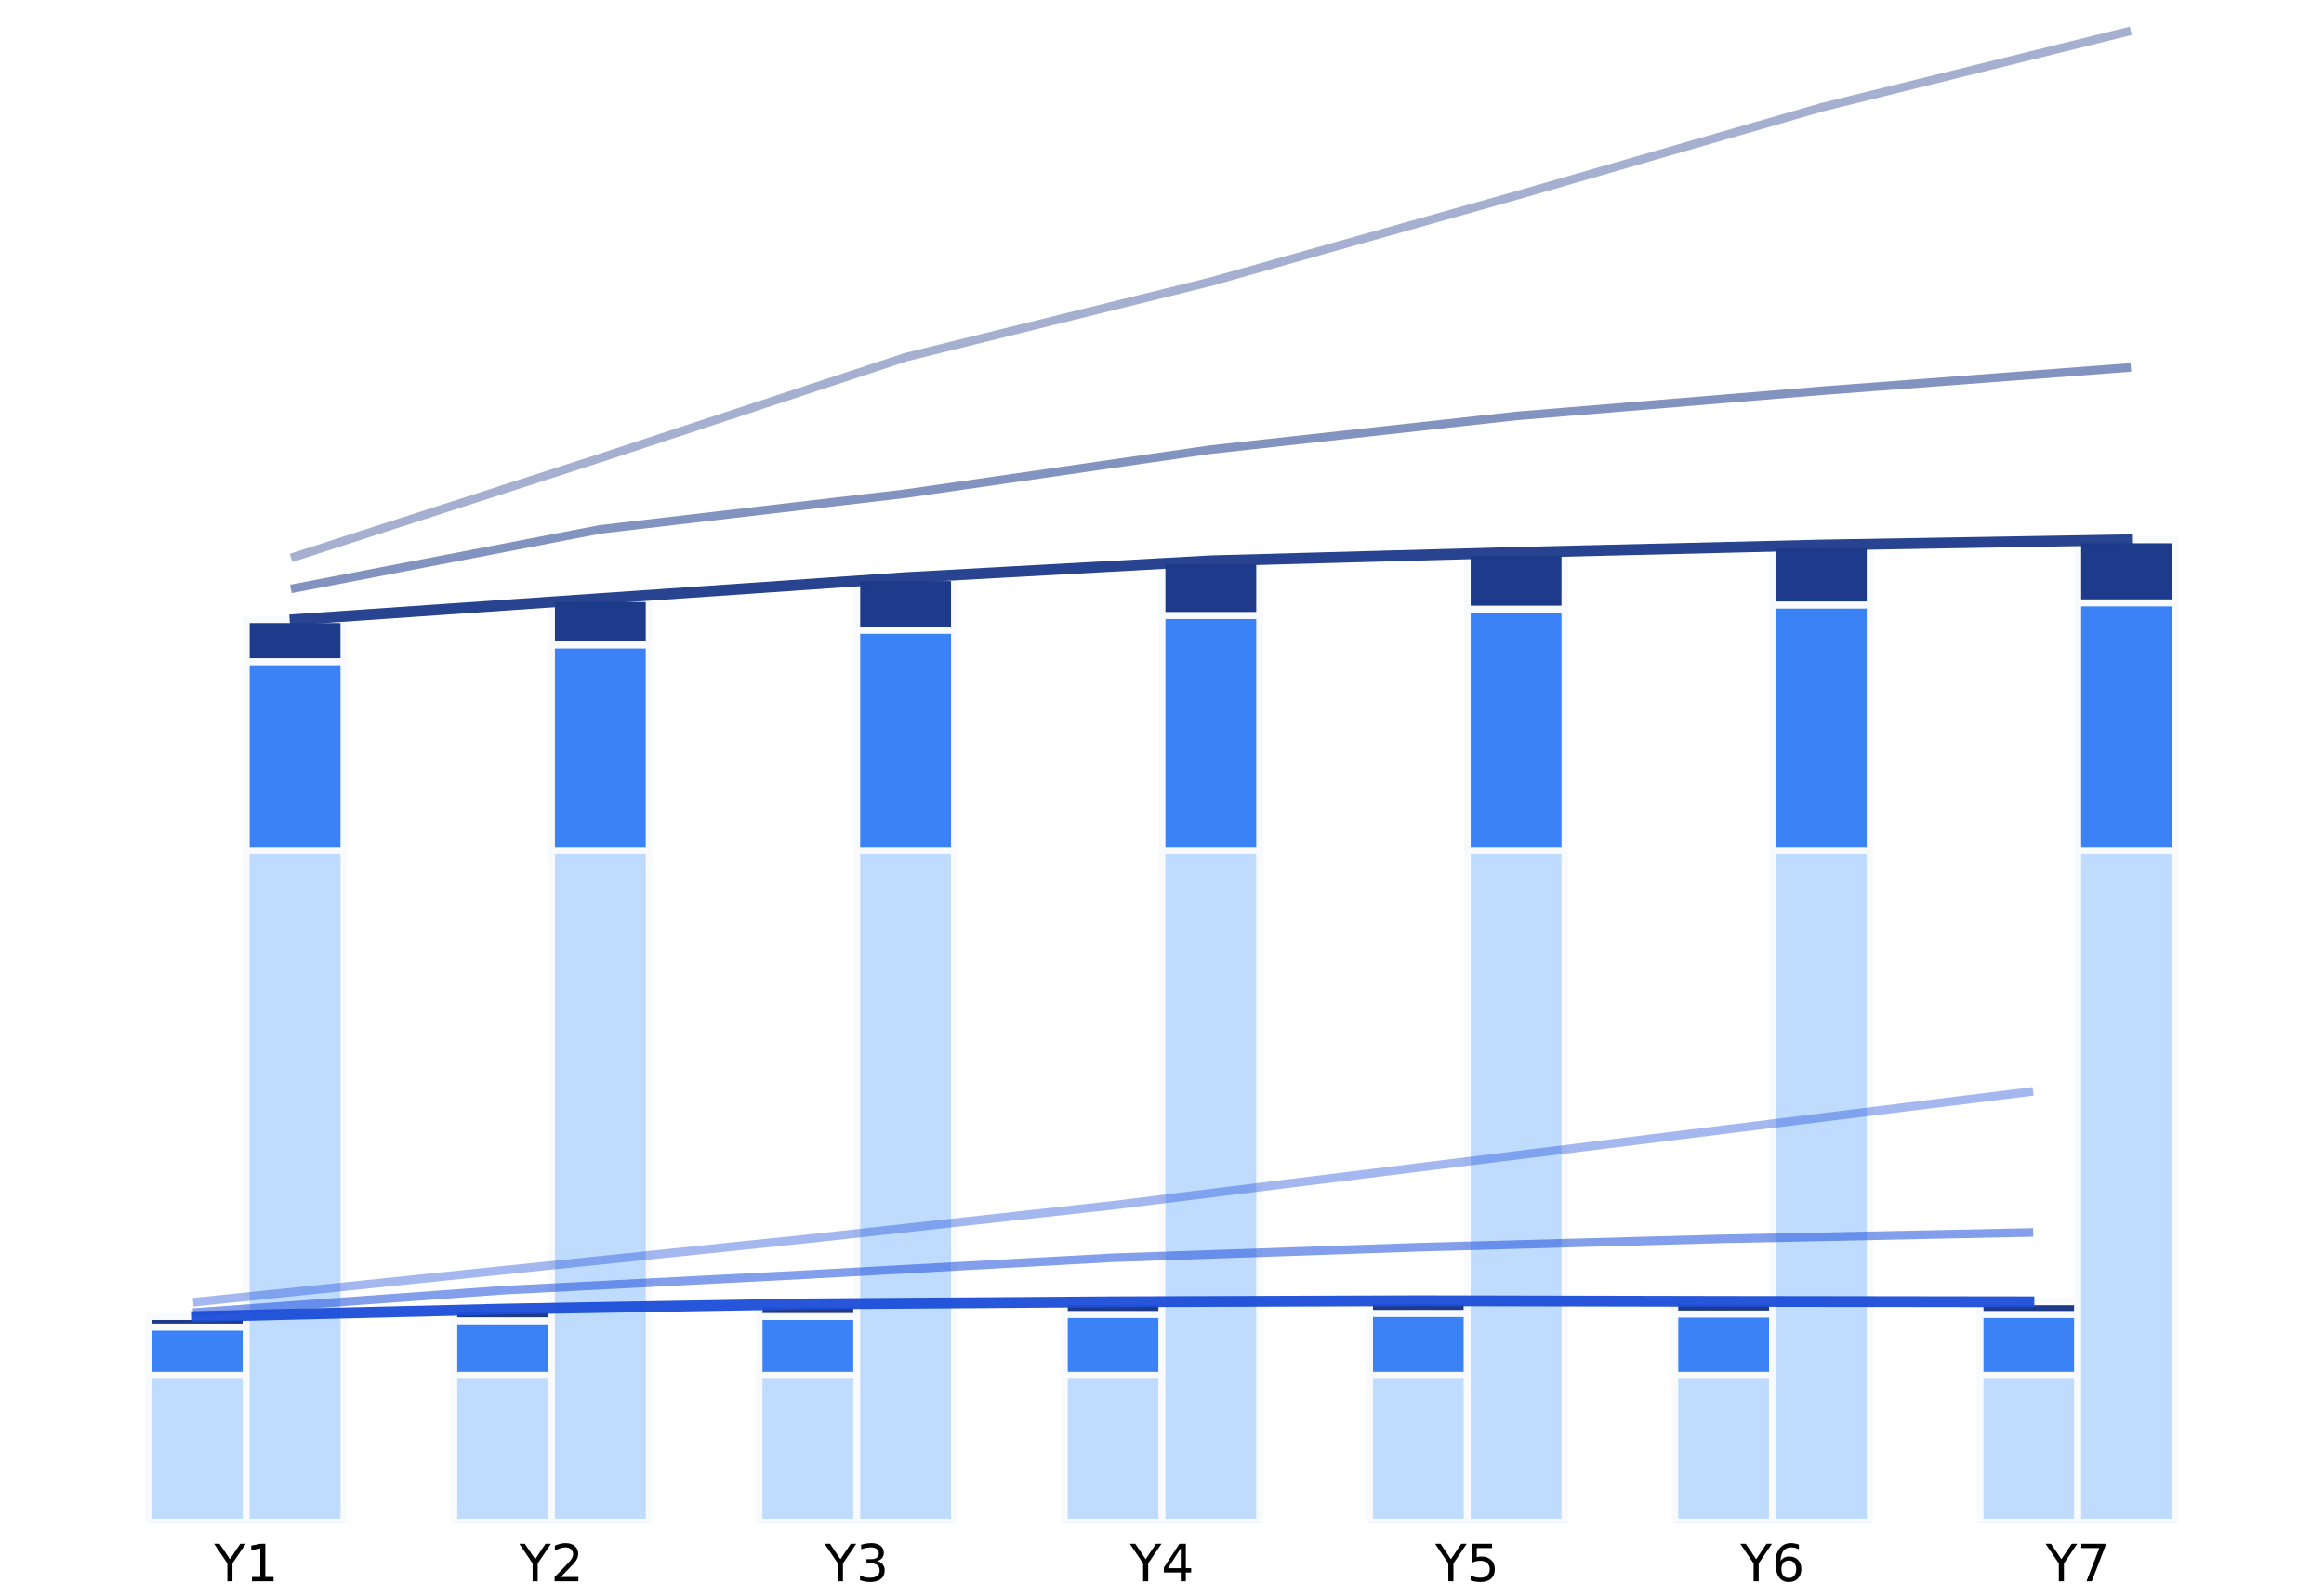
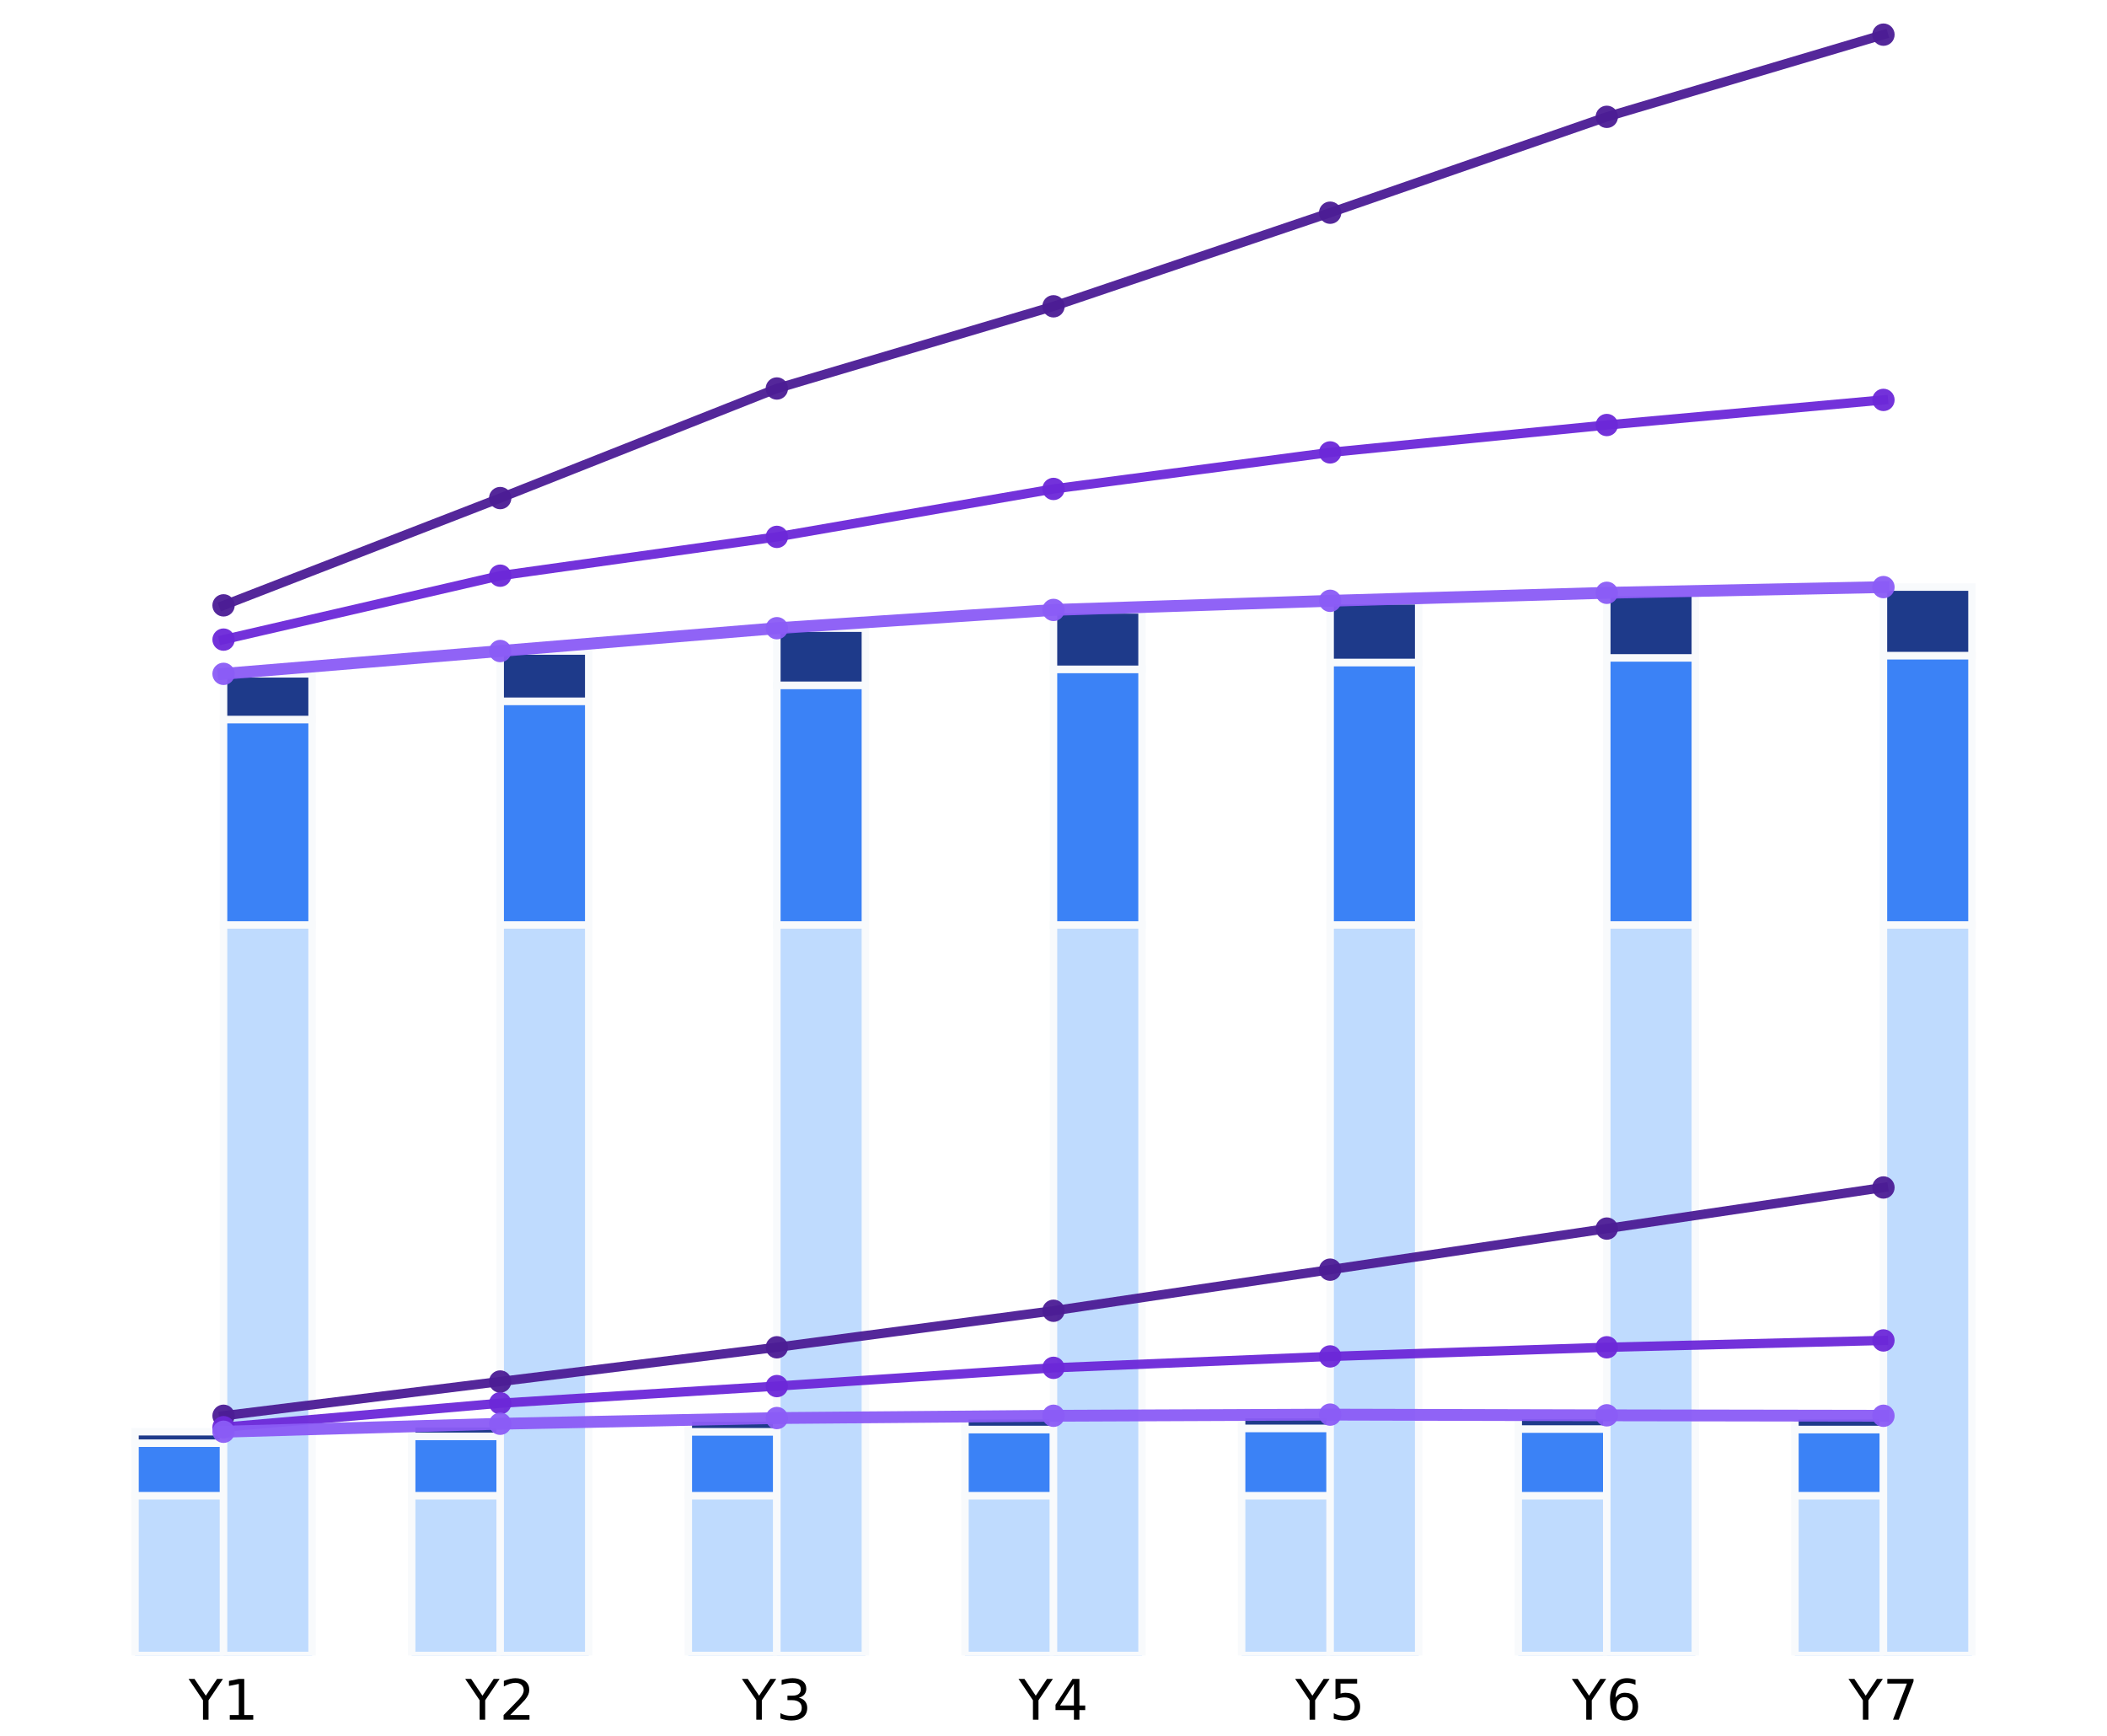
- <svg xmlns="http://www.w3.org/2000/svg" xmlns:xlink="http://www.w3.org/1999/xlink" width="406.8pt" height="279.332pt" viewBox="0 0 406.8 279.332" version="1.1">
+ <svg xmlns="http://www.w3.org/2000/svg" xmlns:xlink="http://www.w3.org/1999/xlink" width="339.12pt" height="279.332pt" viewBox="0 0 339.12 279.332" version="1.1">
  <defs>
    <style type="text/css">*{stroke-linejoin: round; stroke-linecap: butt}</style>
  </defs>
  <g id="figure_1">
    <g id="patch_1">
-       <path d="M 0 279.332  L 406.8 279.332  L 406.8 0  L 0 0  L 0 279.332  z " style="fill: none; opacity: 0" />
+       <path d="M 0 279.332  L 339.12 279.332  L 339.12 0  L 0 0  L 0 279.332  z " style="fill: none; opacity: 0" />
    </g>
    <g id="axes_1">
      <g id="patch_2">
-         <path d="M 0.36 266.472  L 406.44 266.472  L 406.44 0.36  L 0.36 0.36  L 0.36 266.472  z " style="fill: none" />
+         <path d="M 0.36 266.472  L 338.76 266.472  L 338.76 0.36  L 0.36 0.36  L 0.36 266.472  z " style="fill: none" />
      </g>
      <g id="patch_3">
-         <path d="M 26.007 266.472  L 43.105 266.472  L 43.105 240.75  L 26.007 240.75  z " clip-path="url(#pa435d2a37a)" style="fill: #bfdbfe; stroke: #f8fafc; stroke-width: 1.2; stroke-linejoin: miter" />
+         <path d="M 21.733 266.472  L 35.981 266.472  L 35.981 240.75  L 21.733 240.75  z " clip-path="url(#p01e54d4d4a)" style="fill: #bfdbfe; stroke: #f8fafc; stroke-width: 1.2; stroke-linejoin: miter" />
      </g>
      <g id="patch_4">
-         <path d="M 79.439 266.472  L 96.537 266.472  L 96.537 240.75  L 79.439 240.75  z " clip-path="url(#pa435d2a37a)" style="fill: #bfdbfe; stroke: #f8fafc; stroke-width: 1.2; stroke-linejoin: miter" />
+         <path d="M 66.259 266.472  L 80.507 266.472  L 80.507 240.75  L 66.259 240.75  z " clip-path="url(#p01e54d4d4a)" style="fill: #bfdbfe; stroke: #f8fafc; stroke-width: 1.2; stroke-linejoin: miter" />
      </g>
      <g id="patch_5">
-         <path d="M 132.87 266.472  L 149.968 266.472  L 149.968 240.75  L 132.87 240.75  z " clip-path="url(#pa435d2a37a)" style="fill: #bfdbfe; stroke: #f8fafc; stroke-width: 1.2; stroke-linejoin: miter" />
+         <path d="M 110.785 266.472  L 125.034 266.472  L 125.034 240.75  L 110.785 240.75  z " clip-path="url(#p01e54d4d4a)" style="fill: #bfdbfe; stroke: #f8fafc; stroke-width: 1.2; stroke-linejoin: miter" />
      </g>
      <g id="patch_6">
-         <path d="M 186.302 266.472  L 203.4 266.472  L 203.4 240.75  L 186.302 240.75  z " clip-path="url(#pa435d2a37a)" style="fill: #bfdbfe; stroke: #f8fafc; stroke-width: 1.2; stroke-linejoin: miter" />
+         <path d="M 155.312 266.472  L 169.56 266.472  L 169.56 240.75  L 155.312 240.75  z " clip-path="url(#p01e54d4d4a)" style="fill: #bfdbfe; stroke: #f8fafc; stroke-width: 1.2; stroke-linejoin: miter" />
      </g>
      <g id="patch_7">
-         <path d="M 239.733 266.472  L 256.832 266.472  L 256.832 240.75  L 239.733 240.75  z " clip-path="url(#pa435d2a37a)" style="fill: #bfdbfe; stroke: #f8fafc; stroke-width: 1.2; stroke-linejoin: miter" />
+         <path d="M 199.838 266.472  L 214.086 266.472  L 214.086 240.75  L 199.838 240.75  z " clip-path="url(#p01e54d4d4a)" style="fill: #bfdbfe; stroke: #f8fafc; stroke-width: 1.2; stroke-linejoin: miter" />
      </g>
      <g id="patch_8">
-         <path d="M 293.165 266.472  L 310.263 266.472  L 310.263 240.75  L 293.165 240.75  z " clip-path="url(#pa435d2a37a)" style="fill: #bfdbfe; stroke: #f8fafc; stroke-width: 1.2; stroke-linejoin: miter" />
+         <path d="M 244.364 266.472  L 258.613 266.472  L 258.613 240.75  L 244.364 240.75  z " clip-path="url(#p01e54d4d4a)" style="fill: #bfdbfe; stroke: #f8fafc; stroke-width: 1.2; stroke-linejoin: miter" />
      </g>
      <g id="patch_9">
-         <path d="M 346.597 266.472  L 363.695 266.472  L 363.695 240.75  L 346.597 240.75  z " clip-path="url(#pa435d2a37a)" style="fill: #bfdbfe; stroke: #f8fafc; stroke-width: 1.2; stroke-linejoin: miter" />
+         <path d="M 288.891 266.472  L 303.139 266.472  L 303.139 240.75  L 288.891 240.75  z " clip-path="url(#p01e54d4d4a)" style="fill: #bfdbfe; stroke: #f8fafc; stroke-width: 1.2; stroke-linejoin: miter" />
      </g>
      <g id="patch_10">
-         <path d="M 26.007 240.75  L 43.105 240.75  L 43.105 232.299  L 26.007 232.299  z " clip-path="url(#pa435d2a37a)" style="fill: #3b82f6; stroke: #f8fafc; stroke-width: 1.2; stroke-linejoin: miter" />
+         <path d="M 21.733 240.75  L 35.981 240.75  L 35.981 232.299  L 21.733 232.299  z " clip-path="url(#p01e54d4d4a)" style="fill: #3b82f6; stroke: #f8fafc; stroke-width: 1.2; stroke-linejoin: miter" />
      </g>
      <g id="patch_11">
-         <path d="M 79.439 240.75  L 96.537 240.75  L 96.537 231.196  L 79.439 231.196  z " clip-path="url(#pa435d2a37a)" style="fill: #3b82f6; stroke: #f8fafc; stroke-width: 1.2; stroke-linejoin: miter" />
+         <path d="M 66.259 240.75  L 80.507 240.75  L 80.507 231.196  L 66.259 231.196  z " clip-path="url(#p01e54d4d4a)" style="fill: #3b82f6; stroke: #f8fafc; stroke-width: 1.2; stroke-linejoin: miter" />
      </g>
      <g id="patch_12">
-         <path d="M 132.87 240.75  L 149.968 240.75  L 149.968 230.461  L 132.87 230.461  z " clip-path="url(#pa435d2a37a)" style="fill: #3b82f6; stroke: #f8fafc; stroke-width: 1.2; stroke-linejoin: miter" />
+         <path d="M 110.785 240.75  L 125.034 240.75  L 125.034 230.461  L 110.785 230.461  z " clip-path="url(#p01e54d4d4a)" style="fill: #3b82f6; stroke: #f8fafc; stroke-width: 1.2; stroke-linejoin: miter" />
      </g>
      <g id="patch_13">
-         <path d="M 186.302 240.75  L 203.4 240.75  L 203.4 230.094  L 186.302 230.094  z " clip-path="url(#pa435d2a37a)" style="fill: #3b82f6; stroke: #f8fafc; stroke-width: 1.2; stroke-linejoin: miter" />
+         <path d="M 155.312 240.75  L 169.56 240.75  L 169.56 230.094  L 155.312 230.094  z " clip-path="url(#p01e54d4d4a)" style="fill: #3b82f6; stroke: #f8fafc; stroke-width: 1.2; stroke-linejoin: miter" />
      </g>
      <g id="patch_14">
-         <path d="M 239.733 240.75  L 256.832 240.75  L 256.832 229.91  L 239.733 229.91  z " clip-path="url(#pa435d2a37a)" style="fill: #3b82f6; stroke: #f8fafc; stroke-width: 1.2; stroke-linejoin: miter" />
+         <path d="M 199.838 240.75  L 214.086 240.75  L 214.086 229.91  L 199.838 229.91  z " clip-path="url(#p01e54d4d4a)" style="fill: #3b82f6; stroke: #f8fafc; stroke-width: 1.2; stroke-linejoin: miter" />
      </g>
      <g id="patch_15">
-         <path d="M 293.165 240.75  L 310.263 240.75  L 310.263 230.02  L 293.165 230.02  z " clip-path="url(#pa435d2a37a)" style="fill: #3b82f6; stroke: #f8fafc; stroke-width: 1.2; stroke-linejoin: miter" />
+         <path d="M 244.364 240.75  L 258.613 240.75  L 258.613 230.02  L 244.364 230.02  z " clip-path="url(#p01e54d4d4a)" style="fill: #3b82f6; stroke: #f8fafc; stroke-width: 1.2; stroke-linejoin: miter" />
      </g>
      <g id="patch_16">
-         <path d="M 346.597 240.75  L 363.695 240.75  L 363.695 230.094  L 346.597 230.094  z " clip-path="url(#pa435d2a37a)" style="fill: #3b82f6; stroke: #f8fafc; stroke-width: 1.2; stroke-linejoin: miter" />
+         <path d="M 288.891 240.75  L 303.139 240.75  L 303.139 230.094  L 288.891 230.094  z " clip-path="url(#p01e54d4d4a)" style="fill: #3b82f6; stroke: #f8fafc; stroke-width: 1.2; stroke-linejoin: miter" />
      </g>
      <g id="patch_17">
-         <path d="M 26.007 232.299  L 43.105 232.299  L 43.105 230.461  L 26.007 230.461  z " clip-path="url(#pa435d2a37a)" style="fill: #1e3a8a; stroke: #f8fafc; stroke-width: 1.2; stroke-linejoin: miter" />
+         <path d="M 21.733 232.299  L 35.981 232.299  L 35.981 230.461  L 21.733 230.461  z " clip-path="url(#p01e54d4d4a)" style="fill: #1e3a8a; stroke: #f8fafc; stroke-width: 1.2; stroke-linejoin: miter" />
      </g>
      <g id="patch_18">
-         <path d="M 79.439 231.196  L 96.537 231.196  L 96.537 229.175  L 79.439 229.175  z " clip-path="url(#pa435d2a37a)" style="fill: #1e3a8a; stroke: #f8fafc; stroke-width: 1.2; stroke-linejoin: miter" />
+         <path d="M 66.259 231.196  L 80.507 231.196  L 80.507 229.175  L 66.259 229.175  z " clip-path="url(#p01e54d4d4a)" style="fill: #1e3a8a; stroke: #f8fafc; stroke-width: 1.2; stroke-linejoin: miter" />
      </g>
      <g id="patch_19">
-         <path d="M 132.87 230.461  L 149.968 230.461  L 149.968 228.257  L 132.87 228.257  z " clip-path="url(#pa435d2a37a)" style="fill: #1e3a8a; stroke: #f8fafc; stroke-width: 1.2; stroke-linejoin: miter" />
+         <path d="M 110.785 230.461  L 125.034 230.461  L 125.034 228.257  L 110.785 228.257  z " clip-path="url(#p01e54d4d4a)" style="fill: #1e3a8a; stroke: #f8fafc; stroke-width: 1.2; stroke-linejoin: miter" />
      </g>
      <g id="patch_20">
-         <path d="M 186.302 230.094  L 203.4 230.094  L 203.4 227.889  L 186.302 227.889  z " clip-path="url(#pa435d2a37a)" style="fill: #1e3a8a; stroke: #f8fafc; stroke-width: 1.2; stroke-linejoin: miter" />
+         <path d="M 155.312 230.094  L 169.56 230.094  L 169.56 227.889  L 155.312 227.889  z " clip-path="url(#p01e54d4d4a)" style="fill: #1e3a8a; stroke: #f8fafc; stroke-width: 1.2; stroke-linejoin: miter" />
      </g>
      <g id="patch_21">
-         <path d="M 239.733 229.91  L 256.832 229.91  L 256.832 227.705  L 239.733 227.705  z " clip-path="url(#pa435d2a37a)" style="fill: #1e3a8a; stroke: #f8fafc; stroke-width: 1.2; stroke-linejoin: miter" />
+         <path d="M 199.838 229.91  L 214.086 229.91  L 214.086 227.705  L 199.838 227.705  z " clip-path="url(#p01e54d4d4a)" style="fill: #1e3a8a; stroke: #f8fafc; stroke-width: 1.2; stroke-linejoin: miter" />
      </g>
      <g id="patch_22">
-         <path d="M 293.165 230.02  L 310.263 230.02  L 310.263 227.816  L 293.165 227.816  z " clip-path="url(#pa435d2a37a)" style="fill: #1e3a8a; stroke: #f8fafc; stroke-width: 1.2; stroke-linejoin: miter" />
+         <path d="M 244.364 230.02  L 258.613 230.02  L 258.613 227.816  L 244.364 227.816  z " clip-path="url(#p01e54d4d4a)" style="fill: #1e3a8a; stroke: #f8fafc; stroke-width: 1.2; stroke-linejoin: miter" />
      </g>
      <g id="patch_23">
-         <path d="M 346.597 230.094  L 363.695 230.094  L 363.695 227.889  L 346.597 227.889  z " clip-path="url(#pa435d2a37a)" style="fill: #1e3a8a; stroke: #f8fafc; stroke-width: 1.2; stroke-linejoin: miter" />
+         <path d="M 288.891 230.094  L 303.139 230.094  L 303.139 227.889  L 288.891 227.889  z " clip-path="url(#p01e54d4d4a)" style="fill: #1e3a8a; stroke: #f8fafc; stroke-width: 1.2; stroke-linejoin: miter" />
      </g>
      <g id="patch_24">
-         <path d="M 43.105 266.472  L 60.203 266.472  L 60.203 148.886  L 43.105 148.886  z " clip-path="url(#pa435d2a37a)" style="fill: #bfdbfe; stroke: #f8fafc; stroke-width: 1.2; stroke-linejoin: miter" />
+         <path d="M 35.981 266.472  L 50.229 266.472  L 50.229 148.886  L 35.981 148.886  z " clip-path="url(#p01e54d4d4a)" style="fill: #bfdbfe; stroke: #f8fafc; stroke-width: 1.2; stroke-linejoin: miter" />
      </g>
      <g id="patch_25">
-         <path d="M 96.537 266.472  L 113.635 266.472  L 113.635 148.886  L 96.537 148.886  z " clip-path="url(#pa435d2a37a)" style="fill: #bfdbfe; stroke: #f8fafc; stroke-width: 1.2; stroke-linejoin: miter" />
+         <path d="M 80.507 266.472  L 94.756 266.472  L 94.756 148.886  L 80.507 148.886  z " clip-path="url(#p01e54d4d4a)" style="fill: #bfdbfe; stroke: #f8fafc; stroke-width: 1.2; stroke-linejoin: miter" />
      </g>
      <g id="patch_26">
-         <path d="M 149.968 266.472  L 167.067 266.472  L 167.067 148.886  L 149.968 148.886  z " clip-path="url(#pa435d2a37a)" style="fill: #bfdbfe; stroke: #f8fafc; stroke-width: 1.2; stroke-linejoin: miter" />
+         <path d="M 125.034 266.472  L 139.282 266.472  L 139.282 148.886  L 125.034 148.886  z " clip-path="url(#p01e54d4d4a)" style="fill: #bfdbfe; stroke: #f8fafc; stroke-width: 1.2; stroke-linejoin: miter" />
      </g>
      <g id="patch_27">
-         <path d="M 203.4 266.472  L 220.498 266.472  L 220.498 148.886  L 203.4 148.886  z " clip-path="url(#pa435d2a37a)" style="fill: #bfdbfe; stroke: #f8fafc; stroke-width: 1.2; stroke-linejoin: miter" />
+         <path d="M 169.56 266.472  L 183.808 266.472  L 183.808 148.886  L 169.56 148.886  z " clip-path="url(#p01e54d4d4a)" style="fill: #bfdbfe; stroke: #f8fafc; stroke-width: 1.2; stroke-linejoin: miter" />
      </g>
      <g id="patch_28">
-         <path d="M 256.832 266.472  L 273.93 266.472  L 273.93 148.886  L 256.832 148.886  z " clip-path="url(#pa435d2a37a)" style="fill: #bfdbfe; stroke: #f8fafc; stroke-width: 1.2; stroke-linejoin: miter" />
+         <path d="M 214.086 266.472  L 228.335 266.472  L 228.335 148.886  L 214.086 148.886  z " clip-path="url(#p01e54d4d4a)" style="fill: #bfdbfe; stroke: #f8fafc; stroke-width: 1.2; stroke-linejoin: miter" />
      </g>
      <g id="patch_29">
-         <path d="M 310.263 266.472  L 327.361 266.472  L 327.361 148.886  L 310.263 148.886  z " clip-path="url(#pa435d2a37a)" style="fill: #bfdbfe; stroke: #f8fafc; stroke-width: 1.2; stroke-linejoin: miter" />
+         <path d="M 258.613 266.472  L 272.861 266.472  L 272.861 148.886  L 258.613 148.886  z " clip-path="url(#p01e54d4d4a)" style="fill: #bfdbfe; stroke: #f8fafc; stroke-width: 1.2; stroke-linejoin: miter" />
      </g>
      <g id="patch_30">
-         <path d="M 363.695 266.472  L 380.793 266.472  L 380.793 148.886  L 363.695 148.886  z " clip-path="url(#pa435d2a37a)" style="fill: #bfdbfe; stroke: #f8fafc; stroke-width: 1.2; stroke-linejoin: miter" />
+         <path d="M 303.139 266.472  L 317.387 266.472  L 317.387 148.886  L 303.139 148.886  z " clip-path="url(#p01e54d4d4a)" style="fill: #bfdbfe; stroke: #f8fafc; stroke-width: 1.2; stroke-linejoin: miter" />
      </g>
      <g id="patch_31">
-         <path d="M 43.105 148.886  L 60.203 148.886  L 60.203 115.815  L 43.105 115.815  z " clip-path="url(#pa435d2a37a)" style="fill: #3b82f6; stroke: #f8fafc; stroke-width: 1.2; stroke-linejoin: miter" />
+         <path d="M 35.981 148.886  L 50.229 148.886  L 50.229 115.815  L 35.981 115.815  z " clip-path="url(#p01e54d4d4a)" style="fill: #3b82f6; stroke: #f8fafc; stroke-width: 1.2; stroke-linejoin: miter" />
      </g>
      <g id="patch_32">
-         <path d="M 96.537 148.886  L 113.635 148.886  L 113.635 112.875  L 96.537 112.875  z " clip-path="url(#pa435d2a37a)" style="fill: #3b82f6; stroke: #f8fafc; stroke-width: 1.2; stroke-linejoin: miter" />
+         <path d="M 80.507 148.886  L 94.756 148.886  L 94.756 112.875  L 80.507 112.875  z " clip-path="url(#p01e54d4d4a)" style="fill: #3b82f6; stroke: #f8fafc; stroke-width: 1.2; stroke-linejoin: miter" />
      </g>
      <g id="patch_33">
-         <path d="M 149.968 148.886  L 167.067 148.886  L 167.067 110.303  L 149.968 110.303  z " clip-path="url(#pa435d2a37a)" style="fill: #3b82f6; stroke: #f8fafc; stroke-width: 1.2; stroke-linejoin: miter" />
+         <path d="M 125.034 148.886  L 139.282 148.886  L 139.282 110.303  L 125.034 110.303  z " clip-path="url(#p01e54d4d4a)" style="fill: #3b82f6; stroke: #f8fafc; stroke-width: 1.2; stroke-linejoin: miter" />
      </g>
      <g id="patch_34">
-         <path d="M 203.4 148.886  L 220.498 148.886  L 220.498 107.731  L 203.4 107.731  z " clip-path="url(#pa435d2a37a)" style="fill: #3b82f6; stroke: #f8fafc; stroke-width: 1.2; stroke-linejoin: miter" />
+         <path d="M 169.56 148.886  L 183.808 148.886  L 183.808 107.731  L 169.56 107.731  z " clip-path="url(#p01e54d4d4a)" style="fill: #3b82f6; stroke: #f8fafc; stroke-width: 1.2; stroke-linejoin: miter" />
      </g>
      <g id="patch_35">
-         <path d="M 256.832 148.886  L 273.93 148.886  L 273.93 106.628  L 256.832 106.628  z " clip-path="url(#pa435d2a37a)" style="fill: #3b82f6; stroke: #f8fafc; stroke-width: 1.2; stroke-linejoin: miter" />
+         <path d="M 214.086 148.886  L 228.335 148.886  L 228.335 106.628  L 214.086 106.628  z " clip-path="url(#p01e54d4d4a)" style="fill: #3b82f6; stroke: #f8fafc; stroke-width: 1.2; stroke-linejoin: miter" />
      </g>
      <g id="patch_36">
-         <path d="M 310.263 148.886  L 327.361 148.886  L 327.361 105.894  L 310.263 105.894  z " clip-path="url(#pa435d2a37a)" style="fill: #3b82f6; stroke: #f8fafc; stroke-width: 1.2; stroke-linejoin: miter" />
+         <path d="M 258.613 148.886  L 272.861 148.886  L 272.861 105.894  L 258.613 105.894  z " clip-path="url(#p01e54d4d4a)" style="fill: #3b82f6; stroke: #f8fafc; stroke-width: 1.2; stroke-linejoin: miter" />
      </g>
      <g id="patch_37">
-         <path d="M 363.695 148.886  L 380.793 148.886  L 380.793 105.526  L 363.695 105.526  z " clip-path="url(#pa435d2a37a)" style="fill: #3b82f6; stroke: #f8fafc; stroke-width: 1.2; stroke-linejoin: miter" />
+         <path d="M 303.139 148.886  L 317.387 148.886  L 317.387 105.526  L 303.139 105.526  z " clip-path="url(#p01e54d4d4a)" style="fill: #3b82f6; stroke: #f8fafc; stroke-width: 1.2; stroke-linejoin: miter" />
      </g>
      <g id="patch_38">
-         <path d="M 43.105 115.815  L 60.203 115.815  L 60.203 108.466  L 43.105 108.466  z " clip-path="url(#pa435d2a37a)" style="fill: #1e3a8a; stroke: #f8fafc; stroke-width: 1.2; stroke-linejoin: miter" />
+         <path d="M 35.981 115.815  L 50.229 115.815  L 50.229 108.466  L 35.981 108.466  z " clip-path="url(#p01e54d4d4a)" style="fill: #1e3a8a; stroke: #f8fafc; stroke-width: 1.2; stroke-linejoin: miter" />
      </g>
      <g id="patch_39">
-         <path d="M 96.537 112.875  L 113.635 112.875  L 113.635 104.791  L 96.537 104.791  z " clip-path="url(#pa435d2a37a)" style="fill: #1e3a8a; stroke: #f8fafc; stroke-width: 1.2; stroke-linejoin: miter" />
+         <path d="M 80.507 112.875  L 94.756 112.875  L 94.756 104.791  L 80.507 104.791  z " clip-path="url(#p01e54d4d4a)" style="fill: #1e3a8a; stroke: #f8fafc; stroke-width: 1.2; stroke-linejoin: miter" />
      </g>
      <g id="patch_40">
-         <path d="M 149.968 110.303  L 167.067 110.303  L 167.067 101.117  L 149.968 101.117  z " clip-path="url(#pa435d2a37a)" style="fill: #1e3a8a; stroke: #f8fafc; stroke-width: 1.2; stroke-linejoin: miter" />
+         <path d="M 125.034 110.303  L 139.282 110.303  L 139.282 101.117  L 125.034 101.117  z " clip-path="url(#p01e54d4d4a)" style="fill: #1e3a8a; stroke: #f8fafc; stroke-width: 1.2; stroke-linejoin: miter" />
      </g>
      <g id="patch_41">
-         <path d="M 203.4 107.731  L 220.498 107.731  L 220.498 98.177  L 203.4 98.177  z " clip-path="url(#pa435d2a37a)" style="fill: #1e3a8a; stroke: #f8fafc; stroke-width: 1.2; stroke-linejoin: miter" />
+         <path d="M 169.56 107.731  L 183.808 107.731  L 183.808 98.177  L 169.56 98.177  z " clip-path="url(#p01e54d4d4a)" style="fill: #1e3a8a; stroke: #f8fafc; stroke-width: 1.2; stroke-linejoin: miter" />
      </g>
      <g id="patch_42">
-         <path d="M 256.832 106.628  L 273.93 106.628  L 273.93 96.707  L 256.832 96.707  z " clip-path="url(#pa435d2a37a)" style="fill: #1e3a8a; stroke: #f8fafc; stroke-width: 1.2; stroke-linejoin: miter" />
+         <path d="M 214.086 106.628  L 228.335 106.628  L 228.335 96.707  L 214.086 96.707  z " clip-path="url(#p01e54d4d4a)" style="fill: #1e3a8a; stroke: #f8fafc; stroke-width: 1.2; stroke-linejoin: miter" />
      </g>
      <g id="patch_43">
-         <path d="M 310.263 105.894  L 327.361 105.894  L 327.361 95.421  L 310.263 95.421  z " clip-path="url(#pa435d2a37a)" style="fill: #1e3a8a; stroke: #f8fafc; stroke-width: 1.2; stroke-linejoin: miter" />
+         <path d="M 258.613 105.894  L 272.861 105.894  L 272.861 95.421  L 258.613 95.421  z " clip-path="url(#p01e54d4d4a)" style="fill: #1e3a8a; stroke: #f8fafc; stroke-width: 1.2; stroke-linejoin: miter" />
      </g>
      <g id="patch_44">
-         <path d="M 363.695 105.526  L 380.793 105.526  L 380.793 94.502  L 363.695 94.502  z " clip-path="url(#pa435d2a37a)" style="fill: #1e3a8a; stroke: #f8fafc; stroke-width: 1.2; stroke-linejoin: miter" />
+         <path d="M 303.139 105.526  L 317.387 105.526  L 317.387 94.502  L 303.139 94.502  z " clip-path="url(#p01e54d4d4a)" style="fill: #1e3a8a; stroke: #f8fafc; stroke-width: 1.2; stroke-linejoin: miter" />
      </g>
      <g id="matplotlib.axis_1">
        <g id="xtick_1">
          <g id="line2d_1" />
          <g id="text_1">
-             <g transform="translate(37.49362 276.8099) scale(0.09 -0.09)">
+             <g transform="translate(30.36941 276.8099) scale(0.09 -0.09)">
              <defs>
                <path id="DejaVuSans-3c" d="M -13 4666  L 666 4666  L 1959 2747  L 3244 4666  L 3922 4666  L 2272 2222  L 2272 0  L 1638 0  L 1638 2222  L -13 4666  z " transform="scale(0.015625)" />
                <path id="DejaVuSans-14" d="M 794 531  L 1825 531  L 1825 4091  L 703 3866  L 703 4441  L 1819 4666  L 2450 4666  L 2450 531  L 3481 531  L 3481 0  L 794 0  L 794 531  z " transform="scale(0.015625)" />
              </defs>
              <use xlink:href="#DejaVuSans-3c" />
              <use xlink:href="#DejaVuSans-14" transform="translate(61.07812 0)" />
            </g>
          </g>
        </g>
        <g id="xtick_2">
          <g id="line2d_2" />
          <g id="text_2">
-             <g transform="translate(90.9252 276.8099) scale(0.09 -0.09)">
+             <g transform="translate(74.89573 276.8099) scale(0.09 -0.09)">
              <defs>
                <path id="DejaVuSans-15" d="M 1228 531  L 3431 531  L 3431 0  L 469 0  L 469 531  Q 828 903 1448 1529  Q 2069 2156 2228 2338  Q 2531 2678 2651 2914  Q 2772 3150 2772 3378  Q 2772 3750 2511 3984  Q 2250 4219 1831 4219  Q 1534 4219 1204 4116  Q 875 4013 500 3803  L 500 4441  Q 881 4594 1212 4672  Q 1544 4750 1819 4750  Q 2544 4750 2975 4387  Q 3406 4025 3406 3419  Q 3406 3131 3298 2873  Q 3191 2616 2906 2266  Q 2828 2175 2409 1742  Q 1991 1309 1228 531  z " transform="scale(0.015625)" />
              </defs>
              <use xlink:href="#DejaVuSans-3c" />
              <use xlink:href="#DejaVuSans-15" transform="translate(61.07812 0)" />
            </g>
          </g>
        </g>
        <g id="xtick_3">
          <g id="line2d_3" />
          <g id="text_3">
-             <g transform="translate(144.3568 276.8099) scale(0.09 -0.09)">
+             <g transform="translate(119.422 276.8099) scale(0.09 -0.09)">
              <defs>
                <path id="DejaVuSans-16" d="M 2597 2516  Q 3050 2419 3304 2112  Q 3559 1806 3559 1356  Q 3559 666 3084 287  Q 2609 -91 1734 -91  Q 1441 -91 1130 -33  Q 819 25 488 141  L 488 750  Q 750 597 1062 519  Q 1375 441 1716 441  Q 2309 441 2620 675  Q 2931 909 2931 1356  Q 2931 1769 2642 2001  Q 2353 2234 1838 2234  L 1294 2234  L 1294 2753  L 1863 2753  Q 2328 2753 2575 2939  Q 2822 3125 2822 3475  Q 2822 3834 2567 4026  Q 2313 4219 1838 4219  Q 1578 4219 1281 4162  Q 984 4106 628 3988  L 628 4550  Q 988 4650 1302 4700  Q 1616 4750 1894 4750  Q 2613 4750 3031 4423  Q 3450 4097 3450 3541  Q 3450 3153 3228 2886  Q 3006 2619 2597 2516  z " transform="scale(0.015625)" />
              </defs>
              <use xlink:href="#DejaVuSans-3c" />
              <use xlink:href="#DejaVuSans-16" transform="translate(61.07812 0)" />
            </g>
          </g>
        </g>
        <g id="xtick_4">
          <g id="line2d_4" />
          <g id="text_4">
-             <g transform="translate(197.7884 276.8099) scale(0.09 -0.09)">
+             <g transform="translate(163.9484 276.8099) scale(0.09 -0.09)">
              <defs>
                <path id="DejaVuSans-17" d="M 2419 4116  L 825 1625  L 2419 1625  L 2419 4116  z M 2253 4666  L 3047 4666  L 3047 1625  L 3713 1625  L 3713 1100  L 3047 1100  L 3047 0  L 2419 0  L 2419 1100  L 313 1100  L 313 1709  L 2253 4666  z " transform="scale(0.015625)" />
              </defs>
              <use xlink:href="#DejaVuSans-3c" />
              <use xlink:href="#DejaVuSans-17" transform="translate(61.07812 0)" />
            </g>
          </g>
        </g>
        <g id="xtick_5">
          <g id="line2d_5" />
          <g id="text_5">
-             <g transform="translate(251.2199 276.8099) scale(0.09 -0.09)">
+             <g transform="translate(208.4747 276.8099) scale(0.09 -0.09)">
              <defs>
                <path id="DejaVuSans-18" d="M 691 4666  L 3169 4666  L 3169 4134  L 1269 4134  L 1269 2991  Q 1406 3038 1543 3061  Q 1681 3084 1819 3084  Q 2600 3084 3056 2656  Q 3513 2228 3513 1497  Q 3513 744 3044 326  Q 2575 -91 1722 -91  Q 1428 -91 1123 -41  Q 819 9 494 109  L 494 744  Q 775 591 1075 516  Q 1375 441 1709 441  Q 2250 441 2565 725  Q 2881 1009 2881 1497  Q 2881 1984 2565 2268  Q 2250 2553 1709 2553  Q 1456 2553 1204 2497  Q 953 2441 691 2322  L 691 4666  z " transform="scale(0.015625)" />
              </defs>
              <use xlink:href="#DejaVuSans-3c" />
              <use xlink:href="#DejaVuSans-18" transform="translate(61.07812 0)" />
            </g>
          </g>
        </g>
        <g id="xtick_6">
          <g id="line2d_6" />
          <g id="text_6">
-             <g transform="translate(304.6515 276.8099) scale(0.09 -0.09)">
+             <g transform="translate(253.001 276.8099) scale(0.09 -0.09)">
              <defs>
                <path id="DejaVuSans-19" d="M 2113 2584  Q 1688 2584 1439 2293  Q 1191 2003 1191 1497  Q 1191 994 1439 701  Q 1688 409 2113 409  Q 2538 409 2786 701  Q 3034 994 3034 1497  Q 3034 2003 2786 2293  Q 2538 2584 2113 2584  z M 3366 4563  L 3366 3988  Q 3128 4100 2886 4159  Q 2644 4219 2406 4219  Q 1781 4219 1451 3797  Q 1122 3375 1075 2522  Q 1259 2794 1537 2939  Q 1816 3084 2150 3084  Q 2853 3084 3261 2657  Q 3669 2231 3669 1497  Q 3669 778 3244 343  Q 2819 -91 2113 -91  Q 1303 -91 875 529  Q 447 1150 447 2328  Q 447 3434 972 4092  Q 1497 4750 2381 4750  Q 2619 4750 2861 4703  Q 3103 4656 3366 4563  z " transform="scale(0.015625)" />
              </defs>
              <use xlink:href="#DejaVuSans-3c" />
              <use xlink:href="#DejaVuSans-19" transform="translate(61.07812 0)" />
            </g>
          </g>
        </g>
        <g id="xtick_7">
          <g id="line2d_7" />
          <g id="text_7">
-             <g transform="translate(358.0831 276.8099) scale(0.09 -0.09)">
+             <g transform="translate(297.5273 276.8099) scale(0.09 -0.09)">
              <defs>
                <path id="DejaVuSans-1a" d="M 525 4666  L 3525 4666  L 3525 4397  L 1831 0  L 1172 0  L 2766 4134  L 525 4134  L 525 4666  z " transform="scale(0.015625)" />
              </defs>
              <use xlink:href="#DejaVuSans-3c" />
              <use xlink:href="#DejaVuSans-1a" transform="translate(61.07812 0)" />
            </g>
          </g>
        </g>
      </g>
      <g id="matplotlib.axis_2" />
      <g id="line2d_8">
-         <path d="M 34.556 227.889  L 87.988 222.377  L 141.419 216.865  L 194.851 210.986  L 248.283 204.372  L 301.714 197.758  L 355.146 191.143  " clip-path="url(#pa435d2a37a)" style="fill: none; stroke: #1d4ed8; stroke-opacity: 0.4; stroke-width: 1.5; stroke-linecap: square" />
+         <path d="M 35.981 227.889  L 80.507 222.377  L 125.034 216.865  L 169.56 210.986  L 214.086 204.372  L 258.613 197.758  L 303.139 191.143  " clip-path="url(#p01e54d4d4a)" style="fill: none; stroke: #4c1d95; stroke-opacity: 0.95; stroke-width: 1.5; stroke-linecap: square" />
+         <defs>
+           <path id="m3d585c51cc" d="M 0 1.8  C 0.477 1.8 0.935 1.61 1.273 1.273  C 1.61 0.935 1.8 0.477 1.8 0  C 1.8 -0.477 1.61 -0.935 1.273 -1.273  C 0.935 -1.61 0.477 -1.8 0 -1.8  C -0.477 -1.8 -0.935 -1.61 -1.273 -1.273  C -1.61 -0.935 -1.8 -0.477 -1.8 0  C -1.8 0.477 -1.61 0.935 -1.273 1.273  C -0.935 1.61 -0.477 1.8 0 1.8  z " />
+         </defs>
+         <g clip-path="url(#p01e54d4d4a)">
+           <use xlink:href="#m3d585c51cc" x="35.981" y="227.889" style="fill: #4c1d95; fill-opacity: 0.95" />
+           <use xlink:href="#m3d585c51cc" x="80.507" y="222.377" style="fill: #4c1d95; fill-opacity: 0.95" />
+           <use xlink:href="#m3d585c51cc" x="125.034" y="216.865" style="fill: #4c1d95; fill-opacity: 0.95" />
+           <use xlink:href="#m3d585c51cc" x="169.56" y="210.986" style="fill: #4c1d95; fill-opacity: 0.95" />
+           <use xlink:href="#m3d585c51cc" x="214.086" y="204.372" style="fill: #4c1d95; fill-opacity: 0.95" />
+           <use xlink:href="#m3d585c51cc" x="258.613" y="197.758" style="fill: #4c1d95; fill-opacity: 0.95" />
+           <use xlink:href="#m3d585c51cc" x="303.139" y="191.143" style="fill: #4c1d95; fill-opacity: 0.95" />
+         </g>
      </g>
      <g id="line2d_9">
-         <path d="M 51.654 97.442  L 105.086 80.172  L 158.517 62.534  L 211.949 49.305  L 265.381 34.239  L 318.812 18.806  L 372.244 5.578  " clip-path="url(#pa435d2a37a)" style="fill: none; stroke: #1e3a8a; stroke-opacity: 0.4; stroke-width: 1.5; stroke-linecap: square" />
+         <path d="M 35.981 97.442  L 80.507 80.172  L 125.034 62.534  L 169.56 49.305  L 214.086 34.239  L 258.613 18.806  L 303.139 5.578  " clip-path="url(#p01e54d4d4a)" style="fill: none; stroke: #4c1d95; stroke-opacity: 0.95; stroke-width: 1.5; stroke-linecap: square" />
+         <g clip-path="url(#p01e54d4d4a)">
+           <use xlink:href="#m3d585c51cc" x="35.981" y="97.442" style="fill: #4c1d95; fill-opacity: 0.95" />
+           <use xlink:href="#m3d585c51cc" x="80.507" y="80.172" style="fill: #4c1d95; fill-opacity: 0.95" />
+           <use xlink:href="#m3d585c51cc" x="125.034" y="62.534" style="fill: #4c1d95; fill-opacity: 0.95" />
+           <use xlink:href="#m3d585c51cc" x="169.56" y="49.305" style="fill: #4c1d95; fill-opacity: 0.95" />
+           <use xlink:href="#m3d585c51cc" x="214.086" y="34.239" style="fill: #4c1d95; fill-opacity: 0.95" />
+           <use xlink:href="#m3d585c51cc" x="258.613" y="18.806" style="fill: #4c1d95; fill-opacity: 0.95" />
+           <use xlink:href="#m3d585c51cc" x="303.139" y="5.578" style="fill: #4c1d95; fill-opacity: 0.95" />
+         </g>
      </g>
      <g id="line2d_10">
-         <path d="M 34.556 229.726  L 87.988 225.868  L 141.419 223.112  L 194.851 220.172  L 248.283 218.335  L 301.714 216.865  L 355.146 215.763  " clip-path="url(#pa435d2a37a)" style="fill: none; stroke: #1d4ed8; stroke-opacity: 0.55; stroke-width: 1.5; stroke-linecap: square" />
+         <path d="M 35.981 229.726  L 80.507 225.868  L 125.034 223.112  L 169.56 220.172  L 214.086 218.335  L 258.613 216.865  L 303.139 215.763  " clip-path="url(#p01e54d4d4a)" style="fill: none; stroke: #6d28d9; stroke-opacity: 0.95; stroke-width: 1.5; stroke-linecap: square" />
+         <defs>
+           <path id="me7522595ec" d="M 0 1.8  C 0.477 1.8 0.935 1.61 1.273 1.273  C 1.61 0.935 1.8 0.477 1.8 0  C 1.8 -0.477 1.61 -0.935 1.273 -1.273  C 0.935 -1.61 0.477 -1.8 0 -1.8  C -0.477 -1.8 -0.935 -1.61 -1.273 -1.273  C -1.61 -0.935 -1.8 -0.477 -1.8 0  C -1.8 0.477 -1.61 0.935 -1.273 1.273  C -0.935 1.61 -0.477 1.8 0 1.8  z " />
+         </defs>
+         <g clip-path="url(#p01e54d4d4a)">
+           <use xlink:href="#me7522595ec" x="35.981" y="229.726" style="fill: #6d28d9; fill-opacity: 0.95" />
+           <use xlink:href="#me7522595ec" x="80.507" y="225.868" style="fill: #6d28d9; fill-opacity: 0.95" />
+           <use xlink:href="#me7522595ec" x="125.034" y="223.112" style="fill: #6d28d9; fill-opacity: 0.95" />
+           <use xlink:href="#me7522595ec" x="169.56" y="220.172" style="fill: #6d28d9; fill-opacity: 0.95" />
+           <use xlink:href="#me7522595ec" x="214.086" y="218.335" style="fill: #6d28d9; fill-opacity: 0.95" />
+           <use xlink:href="#me7522595ec" x="258.613" y="216.865" style="fill: #6d28d9; fill-opacity: 0.95" />
+           <use xlink:href="#me7522595ec" x="303.139" y="215.763" style="fill: #6d28d9; fill-opacity: 0.95" />
+         </g>
      </g>
      <g id="line2d_11">
-         <path d="M 51.654 102.954  L 105.086 92.665  L 158.517 86.418  L 211.949 78.702  L 265.381 72.822  L 318.812 68.413  L 372.244 64.371  " clip-path="url(#pa435d2a37a)" style="fill: none; stroke: #1e3a8a; stroke-opacity: 0.55; stroke-width: 1.5; stroke-linecap: square" />
+         <path d="M 35.981 102.954  L 80.507 92.665  L 125.034 86.418  L 169.56 78.702  L 214.086 72.822  L 258.613 68.413  L 303.139 64.371  " clip-path="url(#p01e54d4d4a)" style="fill: none; stroke: #6d28d9; stroke-opacity: 0.95; stroke-width: 1.5; stroke-linecap: square" />
+         <g clip-path="url(#p01e54d4d4a)">
+           <use xlink:href="#me7522595ec" x="35.981" y="102.954" style="fill: #6d28d9; fill-opacity: 0.95" />
+           <use xlink:href="#me7522595ec" x="80.507" y="92.665" style="fill: #6d28d9; fill-opacity: 0.95" />
+           <use xlink:href="#me7522595ec" x="125.034" y="86.418" style="fill: #6d28d9; fill-opacity: 0.95" />
+           <use xlink:href="#me7522595ec" x="169.56" y="78.702" style="fill: #6d28d9; fill-opacity: 0.95" />
+           <use xlink:href="#me7522595ec" x="214.086" y="72.822" style="fill: #6d28d9; fill-opacity: 0.95" />
+           <use xlink:href="#me7522595ec" x="258.613" y="68.413" style="fill: #6d28d9; fill-opacity: 0.95" />
+           <use xlink:href="#me7522595ec" x="303.139" y="64.371" style="fill: #6d28d9; fill-opacity: 0.95" />
+         </g>
      </g>
      <g id="line2d_12">
-         <path d="M 34.556 230.461  L 87.988 229.175  L 141.419 228.257  L 194.851 227.889  L 248.283 227.705  L 301.714 227.816  L 355.146 227.889  " clip-path="url(#pa435d2a37a)" style="fill: none; stroke: #1d4ed8; stroke-opacity: 0.95; stroke-width: 1.9; stroke-linecap: square" />
+         <path d="M 35.981 230.461  L 80.507 229.175  L 125.034 228.257  L 169.56 227.889  L 214.086 227.705  L 258.613 227.816  L 303.139 227.889  " clip-path="url(#p01e54d4d4a)" style="fill: none; stroke: #8b5cf6; stroke-opacity: 0.95; stroke-width: 1.9; stroke-linecap: square" />
+         <defs>
+           <path id="m0714b023dc" d="M 0 1.8  C 0.477 1.8 0.935 1.61 1.273 1.273  C 1.61 0.935 1.8 0.477 1.8 0  C 1.8 -0.477 1.61 -0.935 1.273 -1.273  C 0.935 -1.61 0.477 -1.8 0 -1.8  C -0.477 -1.8 -0.935 -1.61 -1.273 -1.273  C -1.61 -0.935 -1.8 -0.477 -1.8 0  C -1.8 0.477 -1.61 0.935 -1.273 1.273  C -0.935 1.61 -0.477 1.8 0 1.8  z " />
+         </defs>
+         <g clip-path="url(#p01e54d4d4a)">
+           <use xlink:href="#m0714b023dc" x="35.981" y="230.461" style="fill: #8b5cf6; fill-opacity: 0.95" />
+           <use xlink:href="#m0714b023dc" x="80.507" y="229.175" style="fill: #8b5cf6; fill-opacity: 0.95" />
+           <use xlink:href="#m0714b023dc" x="125.034" y="228.257" style="fill: #8b5cf6; fill-opacity: 0.95" />
+           <use xlink:href="#m0714b023dc" x="169.56" y="227.889" style="fill: #8b5cf6; fill-opacity: 0.95" />
+           <use xlink:href="#m0714b023dc" x="214.086" y="227.705" style="fill: #8b5cf6; fill-opacity: 0.95" />
+           <use xlink:href="#m0714b023dc" x="258.613" y="227.816" style="fill: #8b5cf6; fill-opacity: 0.95" />
+           <use xlink:href="#m0714b023dc" x="303.139" y="227.889" style="fill: #8b5cf6; fill-opacity: 0.95" />
+         </g>
      </g>
      <g id="line2d_13">
-         <path d="M 51.654 108.466  L 105.086 104.791  L 158.517 101.117  L 211.949 98.177  L 265.381 96.707  L 318.812 95.421  L 372.244 94.502  " clip-path="url(#pa435d2a37a)" style="fill: none; stroke: #1e3a8a; stroke-opacity: 0.95; stroke-width: 1.9; stroke-linecap: square" />
+         <path d="M 35.981 108.466  L 80.507 104.791  L 125.034 101.117  L 169.56 98.177  L 214.086 96.707  L 258.613 95.421  L 303.139 94.502  " clip-path="url(#p01e54d4d4a)" style="fill: none; stroke: #8b5cf6; stroke-opacity: 0.95; stroke-width: 1.9; stroke-linecap: square" />
+         <g clip-path="url(#p01e54d4d4a)">
+           <use xlink:href="#m0714b023dc" x="35.981" y="108.466" style="fill: #8b5cf6; fill-opacity: 0.95" />
+           <use xlink:href="#m0714b023dc" x="80.507" y="104.791" style="fill: #8b5cf6; fill-opacity: 0.95" />
+           <use xlink:href="#m0714b023dc" x="125.034" y="101.117" style="fill: #8b5cf6; fill-opacity: 0.95" />
+           <use xlink:href="#m0714b023dc" x="169.56" y="98.177" style="fill: #8b5cf6; fill-opacity: 0.95" />
+           <use xlink:href="#m0714b023dc" x="214.086" y="96.707" style="fill: #8b5cf6; fill-opacity: 0.95" />
+           <use xlink:href="#m0714b023dc" x="258.613" y="95.421" style="fill: #8b5cf6; fill-opacity: 0.95" />
+           <use xlink:href="#m0714b023dc" x="303.139" y="94.502" style="fill: #8b5cf6; fill-opacity: 0.95" />
+         </g>
      </g>
    </g>
  </g>
  <defs>
-     <clipPath id="pa435d2a37a">
-       <rect x="0.36" y="0.36" width="406.08" height="266.112" />
+     <clipPath id="p01e54d4d4a">
+       <rect x="0.36" y="0.36" width="338.4" height="266.112" />
    </clipPath>
  </defs>
</svg>
